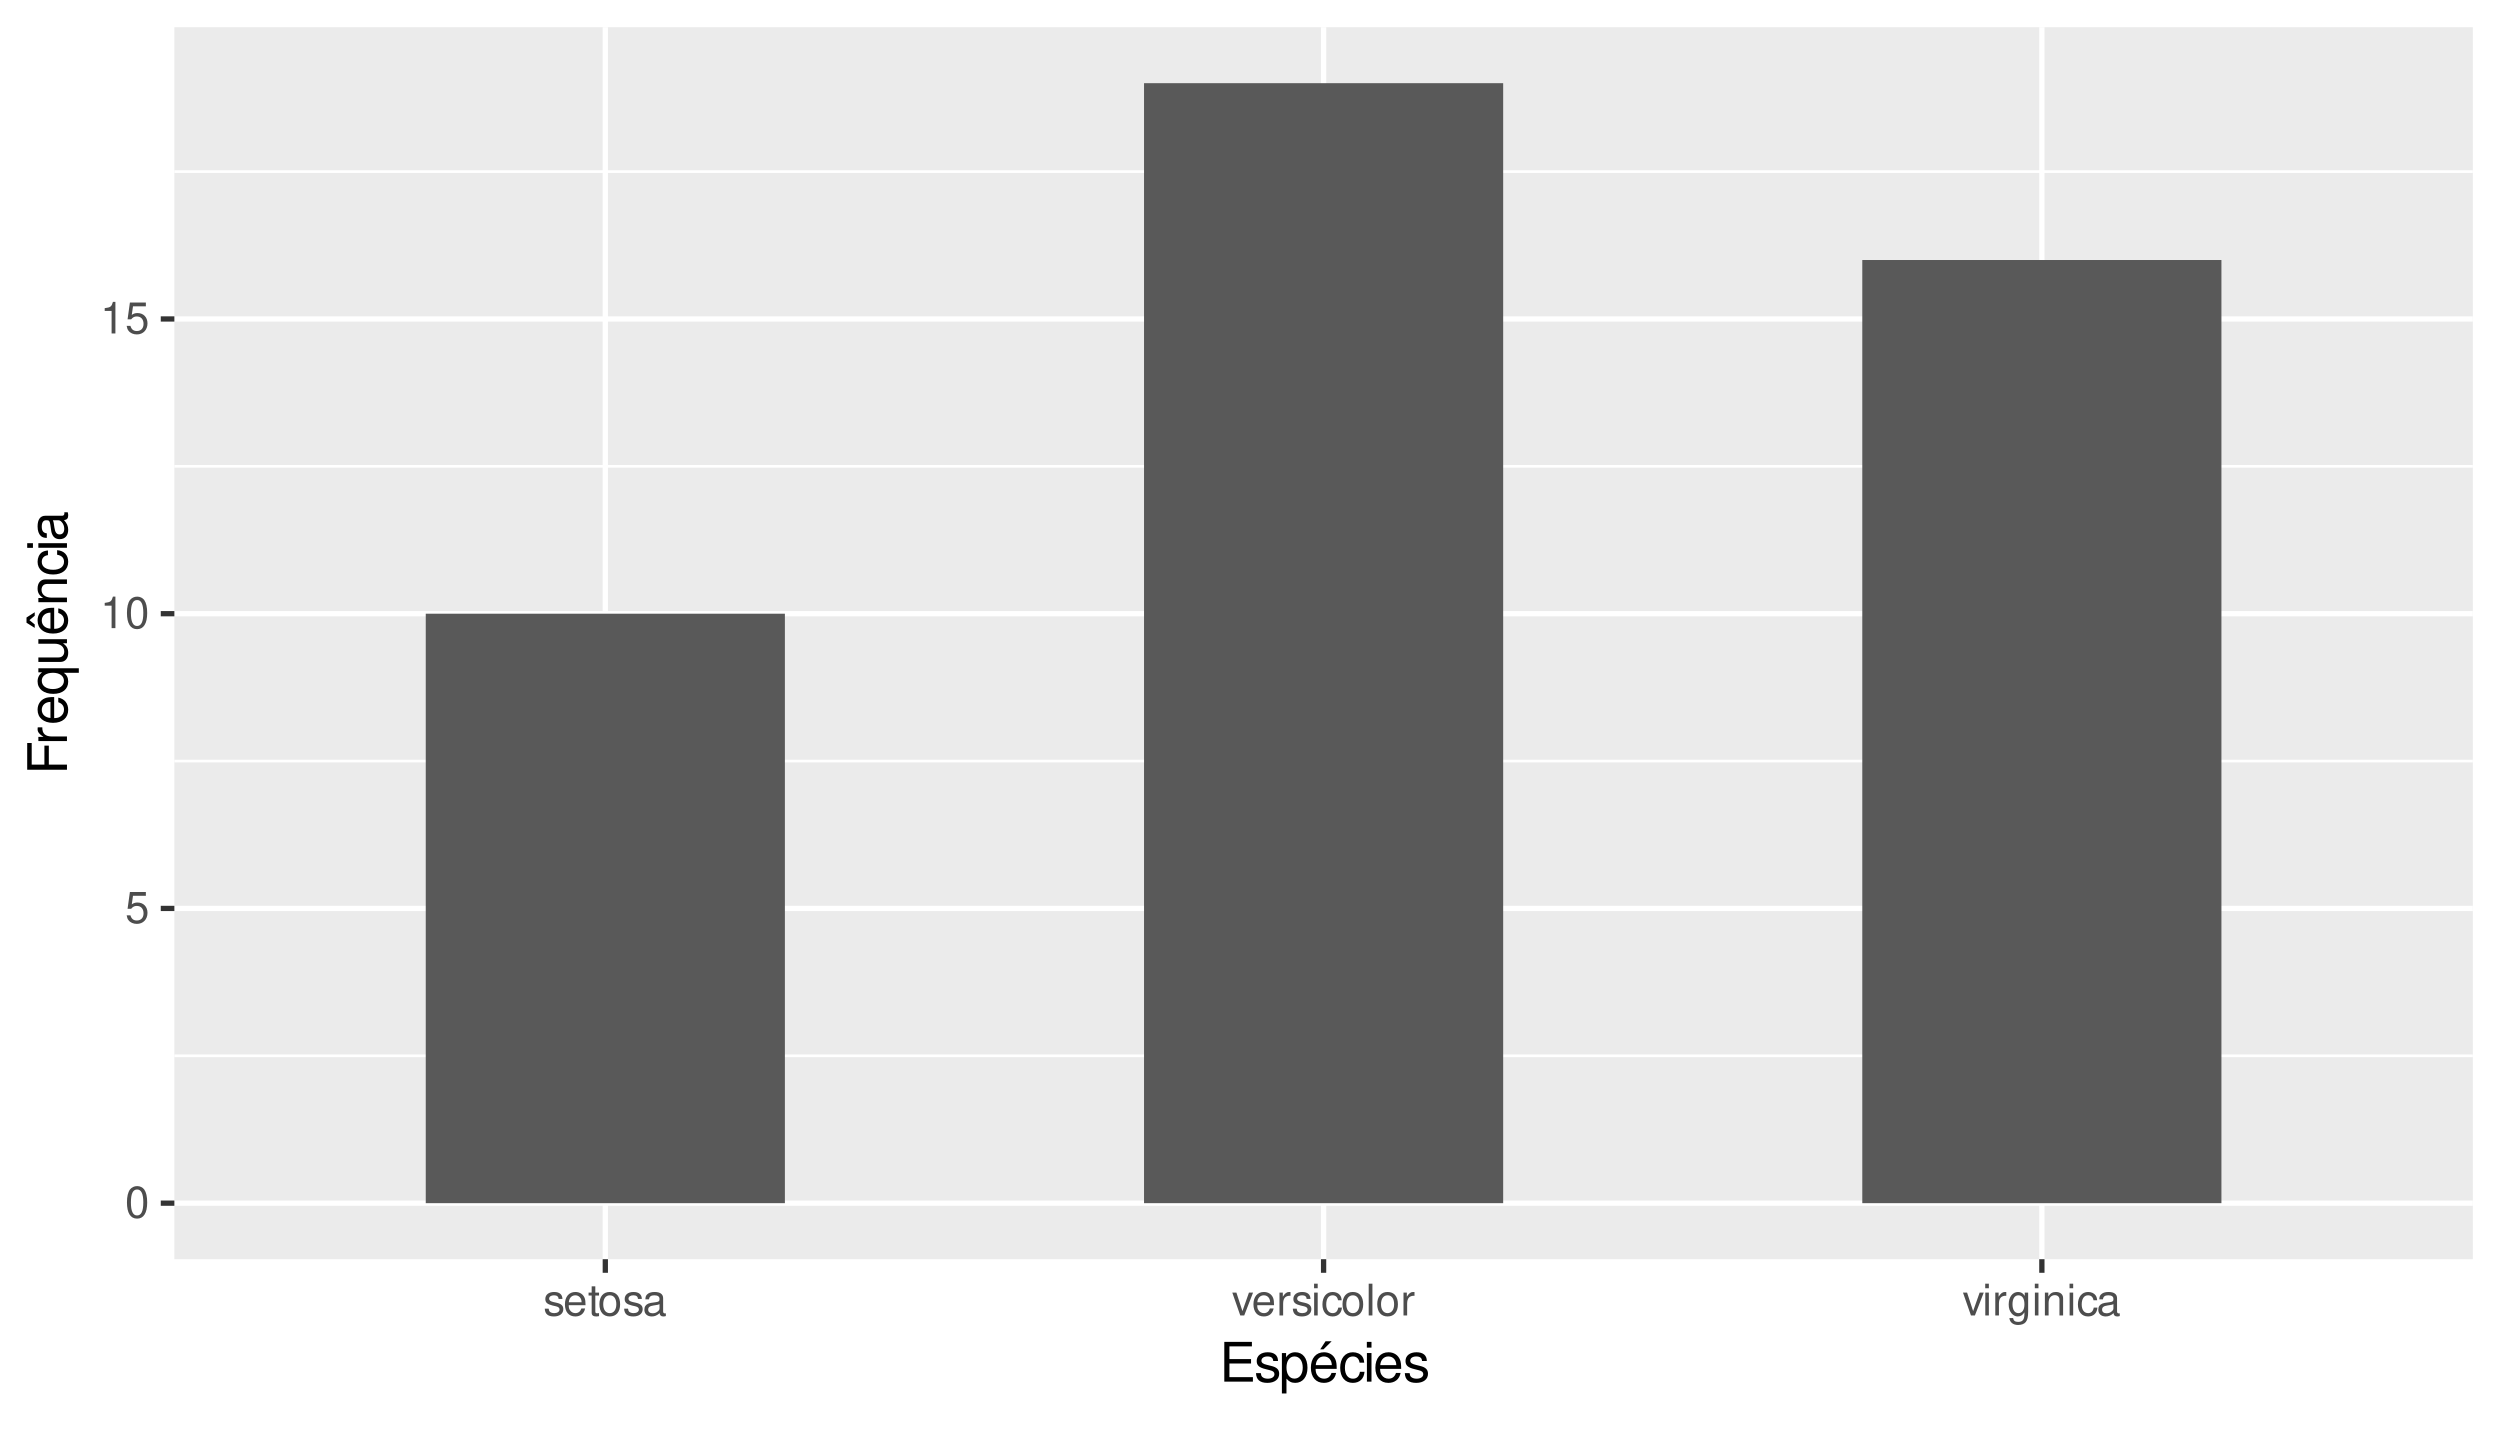
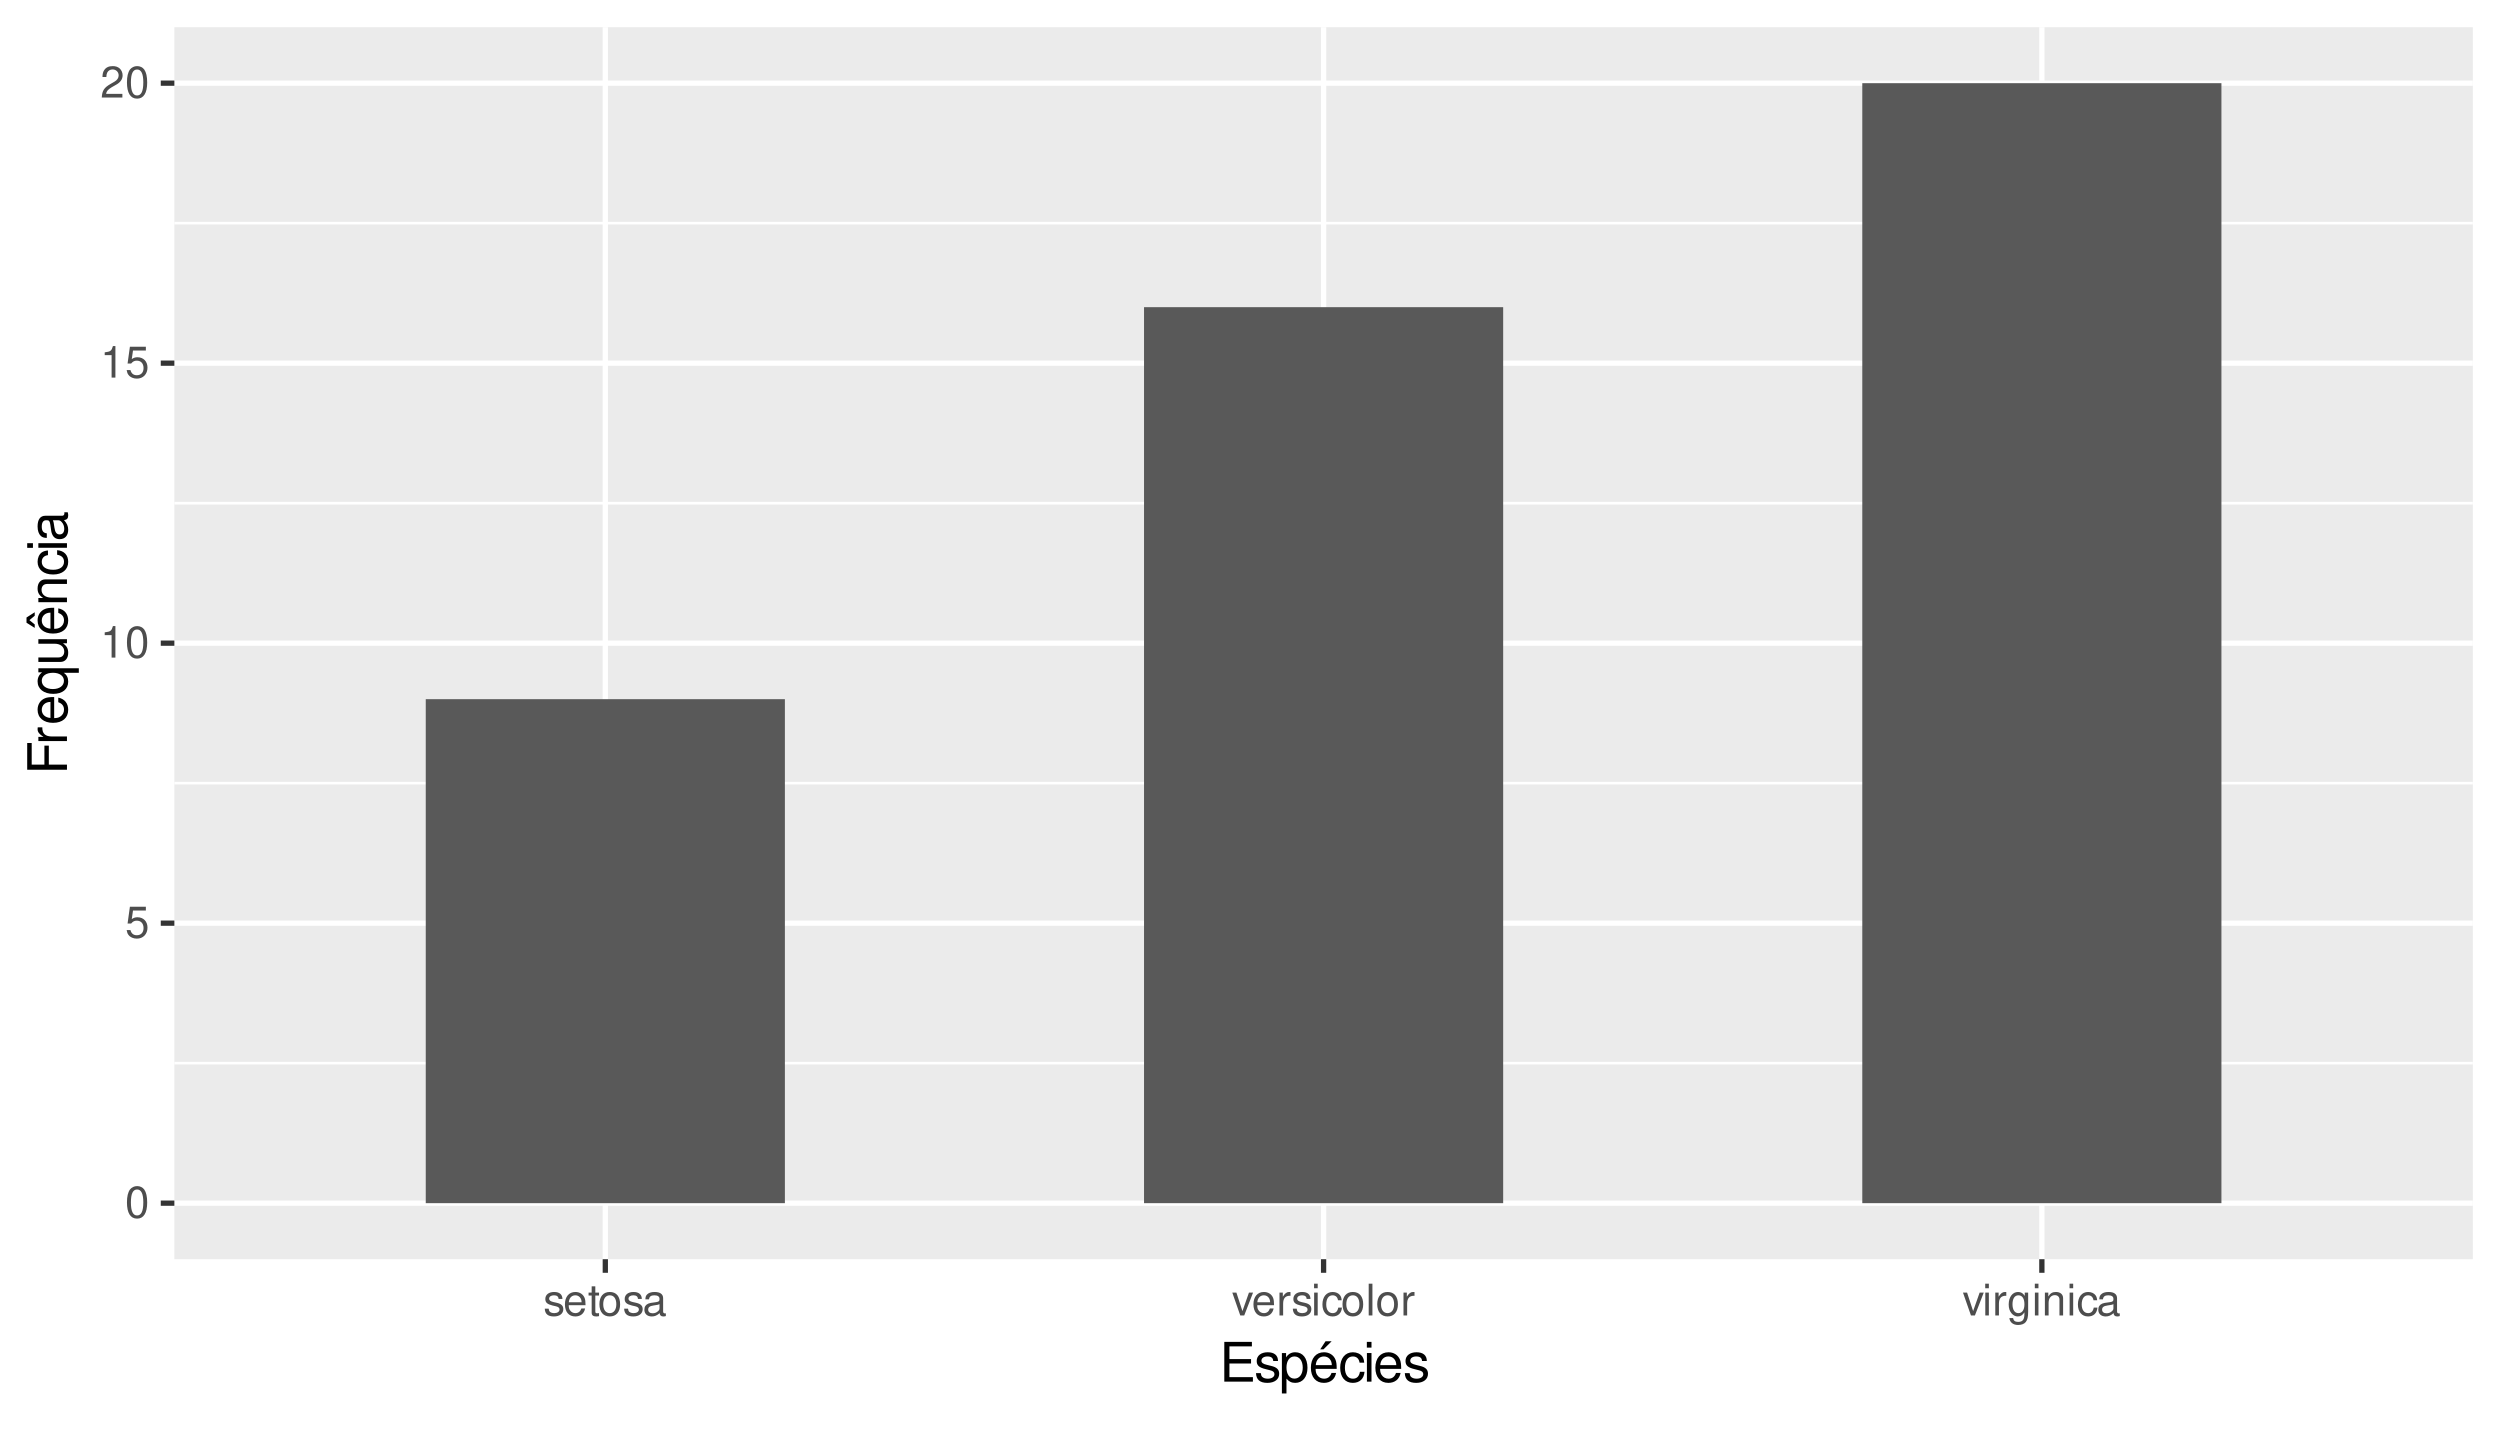
<svg xmlns="http://www.w3.org/2000/svg" xmlns:xlink="http://www.w3.org/1999/xlink" width="504pt" height="288pt" viewBox="0 0 504 288" version="1.1">
  <defs>
    <g>
      <symbol overflow="visible" id="glyph0-0">
        <path style="stroke:none;" d="" />
      </symbol>
      <symbol overflow="visible" id="glyph0-1">
        <path style="stroke:none;" d="M 2.422 -6.359 C 1.844 -6.359 1.312 -6.094 0.984 -5.672 C 0.578 -5.109 0.375 -4.25 0.375 -3.078 C 0.375 -0.938 1.078 0.203 2.422 0.203 C 3.734 0.203 4.453 -0.938 4.453 -3.031 C 4.453 -4.25 4.266 -5.078 3.859 -5.672 C 3.531 -6.109 3.016 -6.359 2.422 -6.359 Z M 2.422 -5.672 C 3.25 -5.672 3.672 -4.828 3.672 -3.094 C 3.672 -1.281 3.266 -0.438 2.406 -0.438 C 1.578 -0.438 1.172 -1.312 1.172 -3.062 C 1.172 -4.828 1.578 -5.672 2.422 -5.672 Z M 2.422 -5.672 " />
      </symbol>
      <symbol overflow="visible" id="glyph0-2">
        <path style="stroke:none;" d="M 4.188 -6.234 L 0.969 -6.234 L 0.5 -2.844 L 1.219 -2.844 C 1.578 -3.266 1.875 -3.422 2.359 -3.422 C 3.203 -3.422 3.719 -2.844 3.719 -1.922 C 3.719 -1.031 3.203 -0.484 2.359 -0.484 C 1.688 -0.484 1.266 -0.828 1.078 -1.531 L 0.312 -1.531 C 0.406 -1.016 0.5 -0.781 0.688 -0.547 C 1.031 -0.078 1.672 0.203 2.375 0.203 C 3.641 0.203 4.516 -0.719 4.516 -2.031 C 4.516 -3.266 3.688 -4.109 2.5 -4.109 C 2.062 -4.109 1.703 -4 1.344 -3.734 L 1.594 -5.469 L 4.188 -5.469 Z M 4.188 -6.234 " />
      </symbol>
      <symbol overflow="visible" id="glyph0-3">
        <path style="stroke:none;" d="M 2.281 -4.531 L 2.281 0 L 3.047 0 L 3.047 -6.359 L 2.547 -6.359 C 2.266 -5.391 2.094 -5.25 0.891 -5.094 L 0.891 -4.531 Z M 2.281 -4.531 " />
      </symbol>
      <symbol overflow="visible" id="glyph0-4">
+         <path style="stroke:none;" d="M 4.453 -0.766 L 1.172 -0.766 C 1.25 -1.297 1.531 -1.625 2.297 -2.094 L 3.172 -2.594 C 4.047 -3.062 4.5 -3.719 4.5 -4.5 C 4.5 -5.031 4.281 -5.531 3.922 -5.875 C 3.547 -6.203 3.094 -6.359 2.5 -6.359 C 1.703 -6.359 1.125 -6.078 0.781 -5.531 C 0.547 -5.203 0.453 -4.797 0.438 -4.156 L 1.219 -4.156 C 1.234 -4.594 1.297 -4.844 1.406 -5.062 C 1.594 -5.438 2 -5.688 2.469 -5.688 C 3.172 -5.688 3.703 -5.172 3.703 -4.484 C 3.703 -3.969 3.406 -3.531 2.859 -3.219 L 2.047 -2.75 C 0.75 -2 0.375 -1.406 0.297 -0.016 L 4.453 -0.016 Z M 4.453 -0.766 " />
+       </symbol>
+       <symbol overflow="visible" id="glyph0-5">
        <path style="stroke:none;" d="M 3.859 -3.328 C 3.844 -4.234 3.25 -4.734 2.188 -4.734 C 1.109 -4.734 0.406 -4.188 0.406 -3.328 C 0.406 -2.609 0.781 -2.266 1.875 -2 L 2.562 -1.844 C 3.062 -1.719 3.266 -1.531 3.266 -1.203 C 3.266 -0.766 2.844 -0.469 2.203 -0.469 C 1.797 -0.469 1.469 -0.594 1.281 -0.781 C 1.172 -0.922 1.125 -1.047 1.078 -1.375 L 0.297 -1.375 C 0.328 -0.312 0.938 0.203 2.141 0.203 C 3.297 0.203 4.031 -0.375 4.031 -1.266 C 4.031 -1.938 3.656 -2.328 2.734 -2.547 L 2.031 -2.703 C 1.438 -2.844 1.172 -3.047 1.172 -3.375 C 1.172 -3.797 1.562 -4.062 2.156 -4.062 C 2.75 -4.062 3.062 -3.812 3.078 -3.328 Z M 3.859 -3.328 " />
      </symbol>
-       <symbol overflow="visible" id="glyph0-5">
+       <symbol overflow="visible" id="glyph0-6">
        <path style="stroke:none;" d="M 4.516 -2.062 C 4.516 -2.766 4.453 -3.188 4.328 -3.531 C 4.031 -4.281 3.328 -4.734 2.469 -4.734 C 1.172 -4.734 0.359 -3.766 0.359 -2.25 C 0.359 -0.719 1.141 0.203 2.453 0.203 C 3.5 0.203 4.234 -0.391 4.422 -1.406 L 3.672 -1.406 C 3.469 -0.797 3.062 -0.469 2.469 -0.469 C 2 -0.469 1.609 -0.688 1.359 -1.078 C 1.188 -1.344 1.125 -1.594 1.125 -2.062 Z M 1.141 -2.656 C 1.203 -3.516 1.719 -4.062 2.453 -4.062 C 3.203 -4.062 3.719 -3.484 3.719 -2.656 Z M 1.141 -2.656 " />
      </symbol>
-       <symbol overflow="visible" id="glyph0-6">
+       <symbol overflow="visible" id="glyph0-7">
        <path style="stroke:none;" d="M 2.234 -4.609 L 1.484 -4.609 L 1.484 -5.875 L 0.75 -5.875 L 0.75 -4.609 L 0.125 -4.609 L 0.125 -4.016 L 0.75 -4.016 L 0.75 -0.531 C 0.75 -0.047 1.062 0.203 1.641 0.203 C 1.828 0.203 1.984 0.188 2.234 0.141 L 2.234 -0.469 C 2.125 -0.453 2.031 -0.438 1.875 -0.438 C 1.562 -0.438 1.484 -0.531 1.484 -0.859 L 1.484 -4.016 L 2.234 -4.016 Z M 2.234 -4.609 " />
      </symbol>
-       <symbol overflow="visible" id="glyph0-7">
+       <symbol overflow="visible" id="glyph0-8">
        <path style="stroke:none;" d="M 2.391 -4.734 C 1.094 -4.734 0.312 -3.812 0.312 -2.266 C 0.312 -0.719 1.094 0.203 2.406 0.203 C 3.703 0.203 4.484 -0.719 4.484 -2.234 C 4.484 -3.828 3.734 -4.734 2.391 -4.734 Z M 2.406 -4.062 C 3.234 -4.062 3.719 -3.391 3.719 -2.25 C 3.719 -1.156 3.203 -0.469 2.406 -0.469 C 1.578 -0.469 1.078 -1.156 1.078 -2.266 C 1.078 -3.391 1.578 -4.062 2.406 -4.062 Z M 2.406 -4.062 " />
      </symbol>
-       <symbol overflow="visible" id="glyph0-8">
+       <symbol overflow="visible" id="glyph0-9">
        <path style="stroke:none;" d="M 4.703 -0.438 C 4.625 -0.406 4.594 -0.406 4.547 -0.406 C 4.297 -0.406 4.156 -0.547 4.156 -0.781 L 4.156 -3.484 C 4.156 -4.297 3.547 -4.734 2.422 -4.734 C 1.734 -4.734 1.203 -4.547 0.891 -4.203 C 0.672 -3.969 0.594 -3.703 0.578 -3.25 L 1.312 -3.25 C 1.375 -3.812 1.703 -4.062 2.391 -4.062 C 3.062 -4.062 3.422 -3.812 3.422 -3.375 L 3.422 -3.188 C 3.406 -2.875 3.25 -2.75 2.656 -2.672 C 1.625 -2.547 1.453 -2.5 1.172 -2.391 C 0.641 -2.156 0.375 -1.766 0.375 -1.156 C 0.375 -0.328 0.953 0.203 1.875 0.203 C 2.469 0.203 2.922 0 3.453 -0.469 C 3.5 0 3.734 0.203 4.203 0.203 C 4.359 0.203 4.453 0.188 4.703 0.125 Z M 3.422 -1.453 C 3.422 -1.203 3.359 -1.062 3.125 -0.859 C 2.828 -0.578 2.469 -0.438 2.047 -0.438 C 1.469 -0.438 1.141 -0.719 1.141 -1.172 C 1.141 -1.656 1.453 -1.906 2.25 -2.016 C 3.031 -2.125 3.172 -2.156 3.422 -2.281 Z M 3.422 -1.453 " />
      </symbol>
-       <symbol overflow="visible" id="glyph0-9">
+       <symbol overflow="visible" id="glyph0-10">
        <path style="stroke:none;" d="M 2.5 0 L 4.281 -4.609 L 3.453 -4.609 L 2.141 -0.875 L 0.922 -4.609 L 0.094 -4.609 L 1.703 0 Z M 2.5 0 " />
      </symbol>
-       <symbol overflow="visible" id="glyph0-10">
+       <symbol overflow="visible" id="glyph0-11">
        <path style="stroke:none;" d="M 0.609 -4.609 L 0.609 0 L 1.344 0 L 1.344 -2.391 C 1.359 -3.5 1.812 -4 2.828 -3.969 L 2.828 -4.719 C 2.703 -4.734 2.625 -4.734 2.547 -4.734 C 2.062 -4.734 1.703 -4.453 1.281 -3.781 L 1.281 -4.609 Z M 0.609 -4.609 " />
      </symbol>
-       <symbol overflow="visible" id="glyph0-11">
+       <symbol overflow="visible" id="glyph0-12">
        <path style="stroke:none;" d="M 1.312 -4.609 L 0.594 -4.609 L 0.594 0 L 1.312 0 Z M 1.312 -6.406 L 0.578 -6.406 L 0.578 -5.484 L 1.312 -5.484 Z M 1.312 -6.406 " />
      </symbol>
-       <symbol overflow="visible" id="glyph0-12">
+       <symbol overflow="visible" id="glyph0-13">
        <path style="stroke:none;" d="M 4.141 -3.062 C 4.109 -3.516 4.016 -3.797 3.828 -4.062 C 3.516 -4.484 2.969 -4.734 2.328 -4.734 C 1.078 -4.734 0.266 -3.75 0.266 -2.219 C 0.266 -0.734 1.062 0.203 2.312 0.203 C 3.406 0.203 4.109 -0.453 4.203 -1.578 L 3.453 -1.578 C 3.328 -0.844 2.953 -0.469 2.328 -0.469 C 1.516 -0.469 1.031 -1.141 1.031 -2.219 C 1.031 -3.375 1.516 -4.062 2.312 -4.062 C 2.922 -4.062 3.312 -3.703 3.406 -3.062 Z M 4.141 -3.062 " />
      </symbol>
-       <symbol overflow="visible" id="glyph0-13">
+       <symbol overflow="visible" id="glyph0-14">
        <path style="stroke:none;" d="M 1.344 -6.406 L 0.594 -6.406 L 0.594 0 L 1.344 0 Z M 1.344 -6.406 " />
      </symbol>
-       <symbol overflow="visible" id="glyph0-14">
+       <symbol overflow="visible" id="glyph0-15">
        <path style="stroke:none;" d="M 3.547 -4.609 L 3.547 -3.938 C 3.188 -4.5 2.781 -4.734 2.203 -4.734 C 1.078 -4.734 0.312 -3.703 0.312 -2.219 C 0.312 -1.453 0.5 -0.891 0.891 -0.422 C 1.234 -0.016 1.672 0.203 2.141 0.203 C 2.703 0.203 3.094 -0.047 3.484 -0.625 L 3.484 -0.391 C 3.484 0.844 3.141 1.297 2.219 1.297 C 1.594 1.297 1.281 1.062 1.203 0.531 L 0.453 0.531 C 0.531 1.375 1.203 1.922 2.203 1.922 C 2.891 1.922 3.453 1.703 3.75 1.328 C 4.094 0.891 4.234 0.328 4.234 -0.75 L 4.234 -4.609 Z M 2.266 -4.062 C 3.047 -4.062 3.484 -3.406 3.484 -2.25 C 3.484 -1.125 3.031 -0.469 2.266 -0.469 C 1.516 -0.469 1.078 -1.141 1.078 -2.266 C 1.078 -3.391 1.516 -4.062 2.266 -4.062 Z M 2.266 -4.062 " />
      </symbol>
-       <symbol overflow="visible" id="glyph0-15">
+       <symbol overflow="visible" id="glyph0-16">
        <path style="stroke:none;" d="M 0.609 -4.609 L 0.609 0 L 1.359 0 L 1.359 -2.547 C 1.359 -3.484 1.844 -4.094 2.609 -4.094 C 3.188 -4.094 3.547 -3.75 3.547 -3.188 L 3.547 0 L 4.281 0 L 4.281 -3.484 C 4.281 -4.25 3.719 -4.734 2.828 -4.734 C 2.141 -4.734 1.703 -4.484 1.297 -3.828 L 1.297 -4.609 Z M 0.609 -4.609 " />
      </symbol>
      <symbol overflow="visible" id="glyph1-0">
        <path style="stroke:none;" d="" />
      </symbol>
      <symbol overflow="visible" id="glyph1-1">
        <path style="stroke:none;" d="M 2.016 -3.656 L 6.375 -3.656 L 6.375 -4.547 L 2.016 -4.547 L 2.016 -7.109 L 6.547 -7.109 L 6.547 -8.016 L 0.984 -8.016 L 0.984 0 L 6.75 0 L 6.75 -0.906 L 2.016 -0.906 Z M 2.016 -3.656 " />
      </symbol>
      <symbol overflow="visible" id="glyph1-2">
        <path style="stroke:none;" d="M 4.812 -4.156 C 4.812 -5.297 4.062 -5.922 2.734 -5.922 C 1.391 -5.922 0.516 -5.234 0.516 -4.172 C 0.516 -3.266 0.984 -2.844 2.344 -2.516 L 3.203 -2.297 C 3.844 -2.141 4.094 -1.906 4.094 -1.5 C 4.094 -0.953 3.547 -0.594 2.75 -0.594 C 2.25 -0.594 1.844 -0.734 1.609 -0.984 C 1.469 -1.141 1.391 -1.312 1.344 -1.719 L 0.375 -1.719 C 0.422 -0.391 1.172 0.25 2.672 0.25 C 4.125 0.25 5.047 -0.469 5.047 -1.578 C 5.047 -2.438 4.562 -2.906 3.422 -3.172 L 2.547 -3.391 C 1.797 -3.562 1.469 -3.812 1.469 -4.219 C 1.469 -4.75 1.953 -5.078 2.688 -5.078 C 3.438 -5.078 3.828 -4.766 3.844 -4.156 Z M 4.812 -4.156 " />
      </symbol>
      <symbol overflow="visible" id="glyph1-3">
        <path style="stroke:none;" d="M 0.594 2.391 L 1.516 2.391 L 1.516 -0.609 C 2 -0.016 2.547 0.25 3.281 0.25 C 4.781 0.25 5.75 -0.953 5.75 -2.781 C 5.75 -4.719 4.812 -5.922 3.281 -5.922 C 2.5 -5.922 1.875 -5.578 1.438 -4.891 L 1.438 -5.766 L 0.594 -5.766 Z M 3.125 -5.078 C 4.141 -5.078 4.797 -4.188 4.797 -2.812 C 4.797 -1.5 4.125 -0.609 3.125 -0.609 C 2.141 -0.609 1.516 -1.484 1.516 -2.844 C 1.516 -4.188 2.141 -5.078 3.125 -5.078 Z M 3.125 -5.078 " />
      </symbol>
      <symbol overflow="visible" id="glyph1-4">
        <path style="stroke:none;" d="M 5.641 -2.578 C 5.641 -3.453 5.578 -3.984 5.406 -4.406 C 5.031 -5.359 4.156 -5.922 3.078 -5.922 C 1.469 -5.922 0.438 -4.703 0.438 -2.812 C 0.438 -0.906 1.438 0.25 3.062 0.25 C 4.375 0.25 5.297 -0.5 5.516 -1.75 L 4.594 -1.75 C 4.344 -0.984 3.828 -0.594 3.094 -0.594 C 2.516 -0.594 2.016 -0.859 1.703 -1.344 C 1.484 -1.672 1.406 -2 1.391 -2.578 Z M 1.422 -3.328 C 1.5 -4.391 2.141 -5.078 3.062 -5.078 C 4 -5.078 4.656 -4.359 4.656 -3.328 Z M 3.391 -8.141 L 2.328 -6.516 L 2.984 -6.516 L 4.625 -8.141 Z M 3.391 -8.141 " />
      </symbol>
      <symbol overflow="visible" id="glyph1-5">
        <path style="stroke:none;" d="M 5.188 -3.828 C 5.141 -4.391 5.016 -4.75 4.797 -5.078 C 4.406 -5.609 3.703 -5.922 2.906 -5.922 C 1.344 -5.922 0.344 -4.703 0.344 -2.781 C 0.344 -0.922 1.328 0.25 2.891 0.25 C 4.266 0.25 5.141 -0.578 5.25 -1.984 L 4.328 -1.984 C 4.172 -1.062 3.703 -0.594 2.922 -0.594 C 1.906 -0.594 1.297 -1.422 1.297 -2.781 C 1.297 -4.219 1.891 -5.078 2.891 -5.078 C 3.656 -5.078 4.141 -4.625 4.25 -3.828 Z M 5.188 -3.828 " />
      </symbol>
      <symbol overflow="visible" id="glyph1-6">
        <path style="stroke:none;" d="M 1.656 -5.766 L 0.734 -5.766 L 0.734 0 L 1.656 0 Z M 1.656 -8.016 L 0.719 -8.016 L 0.719 -6.859 L 1.656 -6.859 Z M 1.656 -8.016 " />
      </symbol>
      <symbol overflow="visible" id="glyph1-7">
        <path style="stroke:none;" d="M 5.641 -2.578 C 5.641 -3.453 5.578 -3.984 5.406 -4.406 C 5.031 -5.359 4.156 -5.922 3.078 -5.922 C 1.469 -5.922 0.438 -4.703 0.438 -2.812 C 0.438 -0.906 1.438 0.25 3.062 0.25 C 4.375 0.25 5.297 -0.5 5.516 -1.75 L 4.594 -1.75 C 4.344 -0.984 3.828 -0.594 3.094 -0.594 C 2.516 -0.594 2.016 -0.859 1.703 -1.344 C 1.484 -1.672 1.406 -2 1.391 -2.578 Z M 1.422 -3.328 C 1.5 -4.391 2.141 -5.078 3.062 -5.078 C 4 -5.078 4.656 -4.359 4.656 -3.328 Z M 1.422 -3.328 " />
      </symbol>
      <symbol overflow="visible" id="glyph2-0">
        <path style="stroke:none;" d="" />
      </symbol>
      <symbol overflow="visible" id="glyph2-1">
        <path style="stroke:none;" d="M -3.656 -2.016 L -3.656 -5.844 L -4.547 -5.844 L -4.547 -2.016 L -7.109 -2.016 L -7.109 -6.375 L -8.016 -6.375 L -8.016 -0.984 L 0 -0.984 L 0 -2.016 Z M -3.656 -2.016 " />
      </symbol>
      <symbol overflow="visible" id="glyph2-2">
        <path style="stroke:none;" d="M -5.766 -0.766 L 0 -0.766 L 0 -1.688 L -2.984 -1.688 C -4.375 -1.688 -5 -2.266 -4.969 -3.531 L -5.891 -3.531 C -5.922 -3.375 -5.922 -3.281 -5.922 -3.172 C -5.922 -2.578 -5.578 -2.141 -4.719 -1.609 L -5.766 -1.609 Z M -5.766 -0.766 " />
      </symbol>
      <symbol overflow="visible" id="glyph2-3">
        <path style="stroke:none;" d="M -2.578 -5.641 C -3.453 -5.641 -3.984 -5.578 -4.406 -5.406 C -5.359 -5.031 -5.922 -4.156 -5.922 -3.078 C -5.922 -1.469 -4.703 -0.438 -2.812 -0.438 C -0.906 -0.438 0.25 -1.438 0.25 -3.062 C 0.25 -4.375 -0.5 -5.297 -1.75 -5.516 L -1.75 -4.594 C -0.984 -4.344 -0.594 -3.828 -0.594 -3.094 C -0.594 -2.516 -0.859 -2.016 -1.344 -1.703 C -1.672 -1.484 -2 -1.406 -2.578 -1.391 Z M -3.328 -1.422 C -4.391 -1.5 -5.078 -2.141 -5.078 -3.062 C -5.078 -4 -4.359 -4.656 -3.328 -4.656 Z M -3.328 -1.422 " />
      </symbol>
      <symbol overflow="visible" id="glyph2-4">
        <path style="stroke:none;" d="M 2.391 -5.438 L -5.766 -5.438 L -5.766 -4.625 L -5 -4.625 C -5.594 -4.203 -5.922 -3.547 -5.922 -2.797 C -5.922 -1.281 -4.688 -0.281 -2.766 -0.281 C -0.906 -0.281 0.25 -1.219 0.25 -2.75 C 0.25 -3.547 -0.031 -4.109 -0.656 -4.531 L 2.391 -4.531 Z M -5.078 -2.922 C -5.078 -3.906 -4.203 -4.531 -2.812 -4.531 C -1.484 -4.531 -0.609 -3.891 -0.609 -2.922 C -0.609 -1.906 -1.5 -1.25 -2.844 -1.25 C -4.188 -1.25 -5.078 -1.906 -5.078 -2.922 Z M -5.078 -2.922 " />
      </symbol>
      <symbol overflow="visible" id="glyph2-5">
        <path style="stroke:none;" d="M 0 -5.297 L -5.766 -5.297 L -5.766 -4.391 L -2.5 -4.391 C -1.312 -4.391 -0.547 -3.766 -0.547 -2.812 C -0.547 -2.094 -0.984 -1.625 -1.688 -1.625 L -5.766 -1.625 L -5.766 -0.719 L -1.312 -0.719 C -0.359 -0.719 0.25 -1.438 0.25 -2.547 C 0.25 -3.406 -0.047 -3.938 -0.797 -4.484 L 0 -4.484 Z M 0 -5.297 " />
      </symbol>
      <symbol overflow="visible" id="glyph2-6">
        <path style="stroke:none;" d="M -2.578 -5.641 C -3.453 -5.641 -3.984 -5.578 -4.406 -5.406 C -5.359 -5.031 -5.922 -4.156 -5.922 -3.078 C -5.922 -1.469 -4.703 -0.438 -2.812 -0.438 C -0.906 -0.438 0.25 -1.438 0.25 -3.062 C 0.25 -4.375 -0.5 -5.297 -1.75 -5.516 L -1.75 -4.594 C -0.984 -4.344 -0.594 -3.828 -0.594 -3.094 C -0.594 -2.516 -0.859 -2.016 -1.344 -1.703 C -1.672 -1.484 -2 -1.406 -2.578 -1.391 Z M -3.328 -1.422 C -4.391 -1.5 -5.078 -2.141 -5.078 -3.062 C -5.078 -4 -4.359 -4.656 -3.328 -4.656 Z M -8.156 -2.625 L -6.5 -1.578 L -6.5 -2.281 L -7.562 -3.141 L -6.5 -4.031 L -6.5 -4.734 L -8.156 -3.672 Z M -8.156 -2.625 " />
      </symbol>
      <symbol overflow="visible" id="glyph2-7">
        <path style="stroke:none;" d="M -5.766 -0.766 L 0 -0.766 L 0 -1.688 L -3.172 -1.688 C -4.359 -1.688 -5.125 -2.312 -5.125 -3.25 C -5.125 -3.984 -4.688 -4.438 -4 -4.438 L 0 -4.438 L 0 -5.359 L -4.359 -5.359 C -5.312 -5.359 -5.922 -4.641 -5.922 -3.531 C -5.922 -2.672 -5.594 -2.125 -4.797 -1.609 L -5.766 -1.609 Z M -5.766 -0.766 " />
      </symbol>
      <symbol overflow="visible" id="glyph2-8">
        <path style="stroke:none;" d="M -3.828 -5.188 C -4.391 -5.141 -4.75 -5.016 -5.078 -4.797 C -5.609 -4.406 -5.922 -3.703 -5.922 -2.906 C -5.922 -1.344 -4.703 -0.344 -2.781 -0.344 C -0.922 -0.344 0.25 -1.328 0.25 -2.891 C 0.25 -4.266 -0.578 -5.141 -1.984 -5.25 L -1.984 -4.328 C -1.062 -4.172 -0.594 -3.703 -0.594 -2.922 C -0.594 -1.906 -1.422 -1.297 -2.781 -1.297 C -4.219 -1.297 -5.078 -1.891 -5.078 -2.891 C -5.078 -3.656 -4.625 -4.141 -3.828 -4.25 Z M -3.828 -5.188 " />
      </symbol>
      <symbol overflow="visible" id="glyph2-9">
        <path style="stroke:none;" d="M -5.766 -1.656 L -5.766 -0.734 L 0 -0.734 L 0 -1.656 Z M -8.016 -1.656 L -8.016 -0.719 L -6.859 -0.719 L -6.859 -1.656 Z M -8.016 -1.656 " />
      </symbol>
      <symbol overflow="visible" id="glyph2-10">
        <path style="stroke:none;" d="M -0.531 -5.891 C -0.516 -5.781 -0.516 -5.734 -0.516 -5.688 C -0.516 -5.375 -0.688 -5.188 -0.969 -5.188 L -4.359 -5.188 C -5.375 -5.188 -5.922 -4.438 -5.922 -3.031 C -5.922 -2.172 -5.688 -1.5 -5.266 -1.109 C -4.969 -0.844 -4.625 -0.734 -4.062 -0.719 L -4.062 -1.641 C -4.766 -1.719 -5.078 -2.141 -5.078 -2.984 C -5.078 -3.828 -4.781 -4.281 -4.219 -4.281 L -3.984 -4.281 C -3.594 -4.266 -3.438 -4.062 -3.344 -3.328 C -3.172 -2.031 -3.141 -1.828 -2.984 -1.469 C -2.703 -0.797 -2.203 -0.469 -1.453 -0.469 C -0.406 -0.469 0.25 -1.188 0.25 -2.359 C 0.25 -3.078 0 -3.656 -0.594 -4.312 C 0 -4.375 0.25 -4.656 0.25 -5.266 C 0.25 -5.453 0.234 -5.578 0.156 -5.891 Z M -1.812 -4.281 C -1.5 -4.281 -1.312 -4.188 -1.062 -3.922 C -0.719 -3.547 -0.547 -3.094 -0.547 -2.547 C -0.547 -1.844 -0.891 -1.422 -1.469 -1.422 C -2.078 -1.422 -2.391 -1.812 -2.531 -2.812 C -2.656 -3.781 -2.703 -3.969 -2.844 -4.281 Z M -1.812 -4.281 " />
      </symbol>
    </g>
    <clipPath id="clip1">
      <path d="M 35.152 5.48 L 498.523 5.48 L 498.523 253.852 L 35.152 253.852 Z M 35.152 5.48 " />
    </clipPath>
    <clipPath id="clip2">
-       <path d="M 35.152 212 L 498.523 212 L 498.523 214 L 35.152 214 Z M 35.152 212 " />
+       <path d="M 35.152 214 L 498.523 214 L 498.523 215 L 35.152 215 Z M 35.152 214 " />
    </clipPath>
    <clipPath id="clip3">
-       <path d="M 35.152 153 L 498.523 153 L 498.523 154 L 35.152 154 Z M 35.152 153 " />
+       <path d="M 35.152 157 L 498.523 157 L 498.523 159 L 35.152 159 Z M 35.152 157 " />
    </clipPath>
    <clipPath id="clip4">
-       <path d="M 35.152 93 L 498.523 93 L 498.523 95 L 35.152 95 Z M 35.152 93 " />
+       <path d="M 35.152 101 L 498.523 101 L 498.523 102 L 35.152 102 Z M 35.152 101 " />
    </clipPath>
    <clipPath id="clip5">
-       <path d="M 35.152 34 L 498.523 34 L 498.523 35 L 35.152 35 Z M 35.152 34 " />
+       <path d="M 35.152 44 L 498.523 44 L 498.523 46 L 35.152 46 Z M 35.152 44 " />
    </clipPath>
    <clipPath id="clip6">
      <path d="M 35.152 242 L 498.523 242 L 498.523 244 L 35.152 244 Z M 35.152 242 " />
    </clipPath>
    <clipPath id="clip7">
-       <path d="M 35.152 182 L 498.523 182 L 498.523 184 L 35.152 184 Z M 35.152 182 " />
+       <path d="M 35.152 185 L 498.523 185 L 498.523 187 L 35.152 187 Z M 35.152 185 " />
    </clipPath>
    <clipPath id="clip8">
-       <path d="M 35.152 123 L 498.523 123 L 498.523 125 L 35.152 125 Z M 35.152 123 " />
+       <path d="M 35.152 129 L 498.523 129 L 498.523 131 L 35.152 131 Z M 35.152 129 " />
    </clipPath>
    <clipPath id="clip9">
-       <path d="M 35.152 63 L 498.523 63 L 498.523 65 L 35.152 65 Z M 35.152 63 " />
+       <path d="M 35.152 72 L 498.523 72 L 498.523 74 L 35.152 74 Z M 35.152 72 " />
    </clipPath>
    <clipPath id="clip10">
+       <path d="M 35.152 16 L 498.523 16 L 498.523 18 L 35.152 18 Z M 35.152 16 " />
+     </clipPath>
+     <clipPath id="clip11">
      <path d="M 121 5.48 L 123 5.48 L 123 253.852 L 121 253.852 Z M 121 5.48 " />
    </clipPath>
-     <clipPath id="clip11">
+     <clipPath id="clip12">
      <path d="M 266 5.48 L 268 5.48 L 268 253.852 L 266 253.852 Z M 266 5.48 " />
    </clipPath>
-     <clipPath id="clip12">
+     <clipPath id="clip13">
      <path d="M 411 5.48 L 413 5.48 L 413 253.852 L 411 253.852 Z M 411 5.48 " />
    </clipPath>
  </defs>
  <g id="surface40">
    <rect x="0" y="0" width="504" height="288" style="fill:rgb(100%,100%,100%);fill-opacity:1;stroke:none;" />
    <rect x="0" y="0" width="504" height="288" style="fill:rgb(100%,100%,100%);fill-opacity:1;stroke:none;" />
    <path style="fill:none;stroke-width:1.067;stroke-linecap:round;stroke-linejoin:round;stroke:rgb(100%,100%,100%);stroke-opacity:1;stroke-miterlimit:10;" d="M 0 288 L 504 288 L 504 0 L 0 0 Z M 0 288 " />
    <g clip-path="url(#clip1)" clip-rule="nonzero">
      <path style=" stroke:none;fill-rule:nonzero;fill:rgb(92.157%,92.157%,92.157%);fill-opacity:1;" d="M 35.152 253.848 L 498.523 253.848 L 498.523 5.477 L 35.152 5.477 Z M 35.152 253.848 " />
    </g>
    <g clip-path="url(#clip2)" clip-rule="nonzero">
-       <path style="fill:none;stroke-width:0.533;stroke-linecap:butt;stroke-linejoin:round;stroke:rgb(100%,100%,100%);stroke-opacity:1;stroke-miterlimit:10;" d="M 35.152 212.852 L 498.52 212.852 " />
+       <path style="fill:none;stroke-width:0.533;stroke-linecap:butt;stroke-linejoin:round;stroke:rgb(100%,100%,100%);stroke-opacity:1;stroke-miterlimit:10;" d="M 35.152 214.336 L 498.52 214.336 " />
    </g>
    <g clip-path="url(#clip3)" clip-rule="nonzero">
-       <path style="fill:none;stroke-width:0.533;stroke-linecap:butt;stroke-linejoin:round;stroke:rgb(100%,100%,100%);stroke-opacity:1;stroke-miterlimit:10;" d="M 35.152 153.434 L 498.52 153.434 " />
+       <path style="fill:none;stroke-width:0.533;stroke-linecap:butt;stroke-linejoin:round;stroke:rgb(100%,100%,100%);stroke-opacity:1;stroke-miterlimit:10;" d="M 35.152 157.887 L 498.52 157.887 " />
    </g>
    <g clip-path="url(#clip4)" clip-rule="nonzero">
-       <path style="fill:none;stroke-width:0.533;stroke-linecap:butt;stroke-linejoin:round;stroke:rgb(100%,100%,100%);stroke-opacity:1;stroke-miterlimit:10;" d="M 35.152 94.012 L 498.52 94.012 " />
+       <path style="fill:none;stroke-width:0.533;stroke-linecap:butt;stroke-linejoin:round;stroke:rgb(100%,100%,100%);stroke-opacity:1;stroke-miterlimit:10;" d="M 35.152 101.441 L 498.52 101.441 " />
    </g>
    <g clip-path="url(#clip5)" clip-rule="nonzero">
-       <path style="fill:none;stroke-width:0.533;stroke-linecap:butt;stroke-linejoin:round;stroke:rgb(100%,100%,100%);stroke-opacity:1;stroke-miterlimit:10;" d="M 35.152 34.594 L 498.52 34.594 " />
+       <path style="fill:none;stroke-width:0.533;stroke-linecap:butt;stroke-linejoin:round;stroke:rgb(100%,100%,100%);stroke-opacity:1;stroke-miterlimit:10;" d="M 35.152 44.992 L 498.52 44.992 " />
    </g>
    <g clip-path="url(#clip6)" clip-rule="nonzero">
      <path style="fill:none;stroke-width:1.067;stroke-linecap:butt;stroke-linejoin:round;stroke:rgb(100%,100%,100%);stroke-opacity:1;stroke-miterlimit:10;" d="M 35.152 242.559 L 498.52 242.559 " />
    </g>
    <g clip-path="url(#clip7)" clip-rule="nonzero">
-       <path style="fill:none;stroke-width:1.067;stroke-linecap:butt;stroke-linejoin:round;stroke:rgb(100%,100%,100%);stroke-opacity:1;stroke-miterlimit:10;" d="M 35.152 183.141 L 498.52 183.141 " />
+       <path style="fill:none;stroke-width:1.067;stroke-linecap:butt;stroke-linejoin:round;stroke:rgb(100%,100%,100%);stroke-opacity:1;stroke-miterlimit:10;" d="M 35.152 186.113 L 498.52 186.113 " />
    </g>
    <g clip-path="url(#clip8)" clip-rule="nonzero">
-       <path style="fill:none;stroke-width:1.067;stroke-linecap:butt;stroke-linejoin:round;stroke:rgb(100%,100%,100%);stroke-opacity:1;stroke-miterlimit:10;" d="M 35.152 123.723 L 498.52 123.723 " />
+       <path style="fill:none;stroke-width:1.067;stroke-linecap:butt;stroke-linejoin:round;stroke:rgb(100%,100%,100%);stroke-opacity:1;stroke-miterlimit:10;" d="M 35.152 129.664 L 498.52 129.664 " />
    </g>
    <g clip-path="url(#clip9)" clip-rule="nonzero">
-       <path style="fill:none;stroke-width:1.067;stroke-linecap:butt;stroke-linejoin:round;stroke:rgb(100%,100%,100%);stroke-opacity:1;stroke-miterlimit:10;" d="M 35.152 64.305 L 498.52 64.305 " />
+       <path style="fill:none;stroke-width:1.067;stroke-linecap:butt;stroke-linejoin:round;stroke:rgb(100%,100%,100%);stroke-opacity:1;stroke-miterlimit:10;" d="M 35.152 73.215 L 498.52 73.215 " />
    </g>
    <g clip-path="url(#clip10)" clip-rule="nonzero">
+       <path style="fill:none;stroke-width:1.067;stroke-linecap:butt;stroke-linejoin:round;stroke:rgb(100%,100%,100%);stroke-opacity:1;stroke-miterlimit:10;" d="M 35.152 16.77 L 498.52 16.77 " />
+     </g>
+     <g clip-path="url(#clip11)" clip-rule="nonzero">
      <path style="fill:none;stroke-width:1.067;stroke-linecap:butt;stroke-linejoin:round;stroke:rgb(100%,100%,100%);stroke-opacity:1;stroke-miterlimit:10;" d="M 122.031 253.848 L 122.031 5.48 " />
    </g>
-     <g clip-path="url(#clip11)" clip-rule="nonzero">
+     <g clip-path="url(#clip12)" clip-rule="nonzero">
      <path style="fill:none;stroke-width:1.067;stroke-linecap:butt;stroke-linejoin:round;stroke:rgb(100%,100%,100%);stroke-opacity:1;stroke-miterlimit:10;" d="M 266.836 253.848 L 266.836 5.48 " />
    </g>
-     <g clip-path="url(#clip12)" clip-rule="nonzero">
+     <g clip-path="url(#clip13)" clip-rule="nonzero">
      <path style="fill:none;stroke-width:1.067;stroke-linecap:butt;stroke-linejoin:round;stroke:rgb(100%,100%,100%);stroke-opacity:1;stroke-miterlimit:10;" d="M 411.641 253.848 L 411.641 5.48 " />
    </g>
-     <path style=" stroke:none;fill-rule:nonzero;fill:rgb(34.902%,34.902%,34.902%);fill-opacity:1;" d="M 85.832 242.559 L 158.234 242.559 L 158.234 123.723 L 85.832 123.723 Z M 85.832 242.559 " />
-     <path style=" stroke:none;fill-rule:nonzero;fill:rgb(34.902%,34.902%,34.902%);fill-opacity:1;" d="M 230.637 242.559 L 303.039 242.559 L 303.039 16.77 L 230.637 16.77 Z M 230.637 242.559 " />
-     <path style=" stroke:none;fill-rule:nonzero;fill:rgb(34.902%,34.902%,34.902%);fill-opacity:1;" d="M 375.438 242.559 L 447.84 242.559 L 447.84 52.418 L 375.438 52.418 Z M 375.438 242.559 " />
+     <path style=" stroke:none;fill-rule:nonzero;fill:rgb(34.902%,34.902%,34.902%);fill-opacity:1;" d="M 85.832 242.559 L 158.234 242.559 L 158.234 140.953 L 85.832 140.953 Z M 85.832 242.559 " />
+     <path style=" stroke:none;fill-rule:nonzero;fill:rgb(34.902%,34.902%,34.902%);fill-opacity:1;" d="M 230.637 242.559 L 303.039 242.559 L 303.039 61.926 L 230.637 61.926 Z M 230.637 242.559 " />
+     <path style=" stroke:none;fill-rule:nonzero;fill:rgb(34.902%,34.902%,34.902%);fill-opacity:1;" d="M 375.438 242.559 L 447.84 242.559 L 447.84 16.77 L 375.438 16.77 Z M 375.438 242.559 " />
    <g style="fill:rgb(30.196%,30.196%,30.196%);fill-opacity:1;">
      <use xlink:href="#glyph0-1" x="25.219" y="245.474" />
    </g>
    <g style="fill:rgb(30.196%,30.196%,30.196%);fill-opacity:1;">
-       <use xlink:href="#glyph0-2" x="25.219" y="186.056" />
-     </g>
-     <g style="fill:rgb(30.196%,30.196%,30.196%);fill-opacity:1;">
-       <use xlink:href="#glyph0-3" x="20.219" y="126.638" />
-       <use xlink:href="#glyph0-1" x="25.219" y="126.638" />
-     </g>
-     <g style="fill:rgb(30.196%,30.196%,30.196%);fill-opacity:1;">
-       <use xlink:href="#glyph0-3" x="20.219" y="67.22" />
-       <use xlink:href="#glyph0-2" x="25.219" y="67.22" />
+       <use xlink:href="#glyph0-2" x="25.219" y="189.028" />
+     </g>
+     <g style="fill:rgb(30.196%,30.196%,30.196%);fill-opacity:1;">
+       <use xlink:href="#glyph0-3" x="20.219" y="132.579" />
+       <use xlink:href="#glyph0-1" x="25.219" y="132.579" />
+     </g>
+     <g style="fill:rgb(30.196%,30.196%,30.196%);fill-opacity:1;">
+       <use xlink:href="#glyph0-3" x="20.219" y="76.13" />
+       <use xlink:href="#glyph0-2" x="25.219" y="76.13" />
+     </g>
+     <g style="fill:rgb(30.196%,30.196%,30.196%);fill-opacity:1;">
+       <use xlink:href="#glyph0-4" x="20.219" y="19.685" />
+       <use xlink:href="#glyph0-1" x="25.219" y="19.685" />
    </g>
    <path style="fill:none;stroke-width:1.067;stroke-linecap:butt;stroke-linejoin:round;stroke:rgb(20%,20%,20%);stroke-opacity:1;stroke-miterlimit:10;" d="M 32.41 242.559 L 35.152 242.559 " />
-     <path style="fill:none;stroke-width:1.067;stroke-linecap:butt;stroke-linejoin:round;stroke:rgb(20%,20%,20%);stroke-opacity:1;stroke-miterlimit:10;" d="M 32.41 183.141 L 35.152 183.141 " />
-     <path style="fill:none;stroke-width:1.067;stroke-linecap:butt;stroke-linejoin:round;stroke:rgb(20%,20%,20%);stroke-opacity:1;stroke-miterlimit:10;" d="M 32.41 123.723 L 35.152 123.723 " />
-     <path style="fill:none;stroke-width:1.067;stroke-linecap:butt;stroke-linejoin:round;stroke:rgb(20%,20%,20%);stroke-opacity:1;stroke-miterlimit:10;" d="M 32.41 64.305 L 35.152 64.305 " />
+     <path style="fill:none;stroke-width:1.067;stroke-linecap:butt;stroke-linejoin:round;stroke:rgb(20%,20%,20%);stroke-opacity:1;stroke-miterlimit:10;" d="M 32.41 186.113 L 35.152 186.113 " />
+     <path style="fill:none;stroke-width:1.067;stroke-linecap:butt;stroke-linejoin:round;stroke:rgb(20%,20%,20%);stroke-opacity:1;stroke-miterlimit:10;" d="M 32.41 129.664 L 35.152 129.664 " />
+     <path style="fill:none;stroke-width:1.067;stroke-linecap:butt;stroke-linejoin:round;stroke:rgb(20%,20%,20%);stroke-opacity:1;stroke-miterlimit:10;" d="M 32.41 73.215 L 35.152 73.215 " />
+     <path style="fill:none;stroke-width:1.067;stroke-linecap:butt;stroke-linejoin:round;stroke:rgb(20%,20%,20%);stroke-opacity:1;stroke-miterlimit:10;" d="M 32.41 16.77 L 35.152 16.77 " />
    <path style="fill:none;stroke-width:1.067;stroke-linecap:butt;stroke-linejoin:round;stroke:rgb(20%,20%,20%);stroke-opacity:1;stroke-miterlimit:10;" d="M 122.031 256.59 L 122.031 253.848 " />
    <path style="fill:none;stroke-width:1.067;stroke-linecap:butt;stroke-linejoin:round;stroke:rgb(20%,20%,20%);stroke-opacity:1;stroke-miterlimit:10;" d="M 266.836 256.59 L 266.836 253.848 " />
    <path style="fill:none;stroke-width:1.067;stroke-linecap:butt;stroke-linejoin:round;stroke:rgb(20%,20%,20%);stroke-opacity:1;stroke-miterlimit:10;" d="M 411.641 256.59 L 411.641 253.848 " />
    <g style="fill:rgb(30.196%,30.196%,30.196%);fill-opacity:1;">
-       <use xlink:href="#glyph0-4" x="109.531" y="265.196" />
-       <use xlink:href="#glyph0-5" x="113.531" y="265.196" />
-       <use xlink:href="#glyph0-6" x="118.531" y="265.196" />
-       <use xlink:href="#glyph0-7" x="120.531" y="265.196" />
-       <use xlink:href="#glyph0-4" x="125.531" y="265.196" />
-       <use xlink:href="#glyph0-8" x="129.531" y="265.196" />
-     </g>
-     <g style="fill:rgb(30.196%,30.196%,30.196%);fill-opacity:1;">
-       <use xlink:href="#glyph0-9" x="248.336" y="265.196" />
-       <use xlink:href="#glyph0-5" x="252.336" y="265.196" />
-       <use xlink:href="#glyph0-10" x="257.336" y="265.196" />
-       <use xlink:href="#glyph0-4" x="260.336" y="265.196" />
-       <use xlink:href="#glyph0-11" x="264.336" y="265.196" />
-       <use xlink:href="#glyph0-12" x="266.336" y="265.196" />
-       <use xlink:href="#glyph0-7" x="270.336" y="265.196" />
-       <use xlink:href="#glyph0-13" x="275.336" y="265.196" />
-       <use xlink:href="#glyph0-7" x="277.336" y="265.196" />
-       <use xlink:href="#glyph0-10" x="282.336" y="265.196" />
-     </g>
-     <g style="fill:rgb(30.196%,30.196%,30.196%);fill-opacity:1;">
-       <use xlink:href="#glyph0-9" x="395.641" y="265.196" />
-       <use xlink:href="#glyph0-11" x="399.641" y="265.196" />
-       <use xlink:href="#glyph0-10" x="401.641" y="265.196" />
-       <use xlink:href="#glyph0-14" x="404.641" y="265.196" />
-       <use xlink:href="#glyph0-11" x="409.641" y="265.196" />
-       <use xlink:href="#glyph0-15" x="411.641" y="265.196" />
-       <use xlink:href="#glyph0-11" x="416.641" y="265.196" />
-       <use xlink:href="#glyph0-12" x="418.641" y="265.196" />
-       <use xlink:href="#glyph0-8" x="422.641" y="265.196" />
+       <use xlink:href="#glyph0-5" x="109.531" y="265.196" />
+       <use xlink:href="#glyph0-6" x="113.531" y="265.196" />
+       <use xlink:href="#glyph0-7" x="118.531" y="265.196" />
+       <use xlink:href="#glyph0-8" x="120.531" y="265.196" />
+       <use xlink:href="#glyph0-5" x="125.531" y="265.196" />
+       <use xlink:href="#glyph0-9" x="129.531" y="265.196" />
+     </g>
+     <g style="fill:rgb(30.196%,30.196%,30.196%);fill-opacity:1;">
+       <use xlink:href="#glyph0-10" x="248.336" y="265.196" />
+       <use xlink:href="#glyph0-6" x="252.336" y="265.196" />
+       <use xlink:href="#glyph0-11" x="257.336" y="265.196" />
+       <use xlink:href="#glyph0-5" x="260.336" y="265.196" />
+       <use xlink:href="#glyph0-12" x="264.336" y="265.196" />
+       <use xlink:href="#glyph0-13" x="266.336" y="265.196" />
+       <use xlink:href="#glyph0-8" x="270.336" y="265.196" />
+       <use xlink:href="#glyph0-14" x="275.336" y="265.196" />
+       <use xlink:href="#glyph0-8" x="277.336" y="265.196" />
+       <use xlink:href="#glyph0-11" x="282.336" y="265.196" />
+     </g>
+     <g style="fill:rgb(30.196%,30.196%,30.196%);fill-opacity:1;">
+       <use xlink:href="#glyph0-10" x="395.641" y="265.196" />
+       <use xlink:href="#glyph0-12" x="399.641" y="265.196" />
+       <use xlink:href="#glyph0-11" x="401.641" y="265.196" />
+       <use xlink:href="#glyph0-15" x="404.641" y="265.196" />
+       <use xlink:href="#glyph0-12" x="409.641" y="265.196" />
+       <use xlink:href="#glyph0-16" x="411.641" y="265.196" />
+       <use xlink:href="#glyph0-12" x="416.641" y="265.196" />
+       <use xlink:href="#glyph0-13" x="418.641" y="265.196" />
+       <use xlink:href="#glyph0-9" x="422.641" y="265.196" />
    </g>
    <g style="fill:rgb(0%,0%,0%);fill-opacity:1;">
      <use xlink:href="#glyph1-1" x="245.836" y="278.538" />
      <use xlink:href="#glyph1-2" x="252.836" y="278.538" />
      <use xlink:href="#glyph1-3" x="257.836" y="278.538" />
      <use xlink:href="#glyph1-4" x="263.836" y="278.538" />
      <use xlink:href="#glyph1-5" x="269.836" y="278.538" />
      <use xlink:href="#glyph1-6" x="274.836" y="278.538" />
      <use xlink:href="#glyph1-7" x="276.836" y="278.538" />
      <use xlink:href="#glyph1-2" x="282.836" y="278.538" />
    </g>
    <g style="fill:rgb(0%,0%,0%);fill-opacity:1;">
      <use xlink:href="#glyph2-1" x="13.499" y="156.164" />
      <use xlink:href="#glyph2-2" x="13.499" y="150.164" />
      <use xlink:href="#glyph2-3" x="13.499" y="146.164" />
      <use xlink:href="#glyph2-4" x="13.499" y="140.164" />
      <use xlink:href="#glyph2-5" x="13.499" y="134.164" />
      <use xlink:href="#glyph2-6" x="13.499" y="128.164" />
      <use xlink:href="#glyph2-7" x="13.499" y="122.164" />
      <use xlink:href="#glyph2-8" x="13.499" y="116.164" />
      <use xlink:href="#glyph2-9" x="13.499" y="111.164" />
      <use xlink:href="#glyph2-10" x="13.499" y="109.164" />
    </g>
  </g>
</svg>
